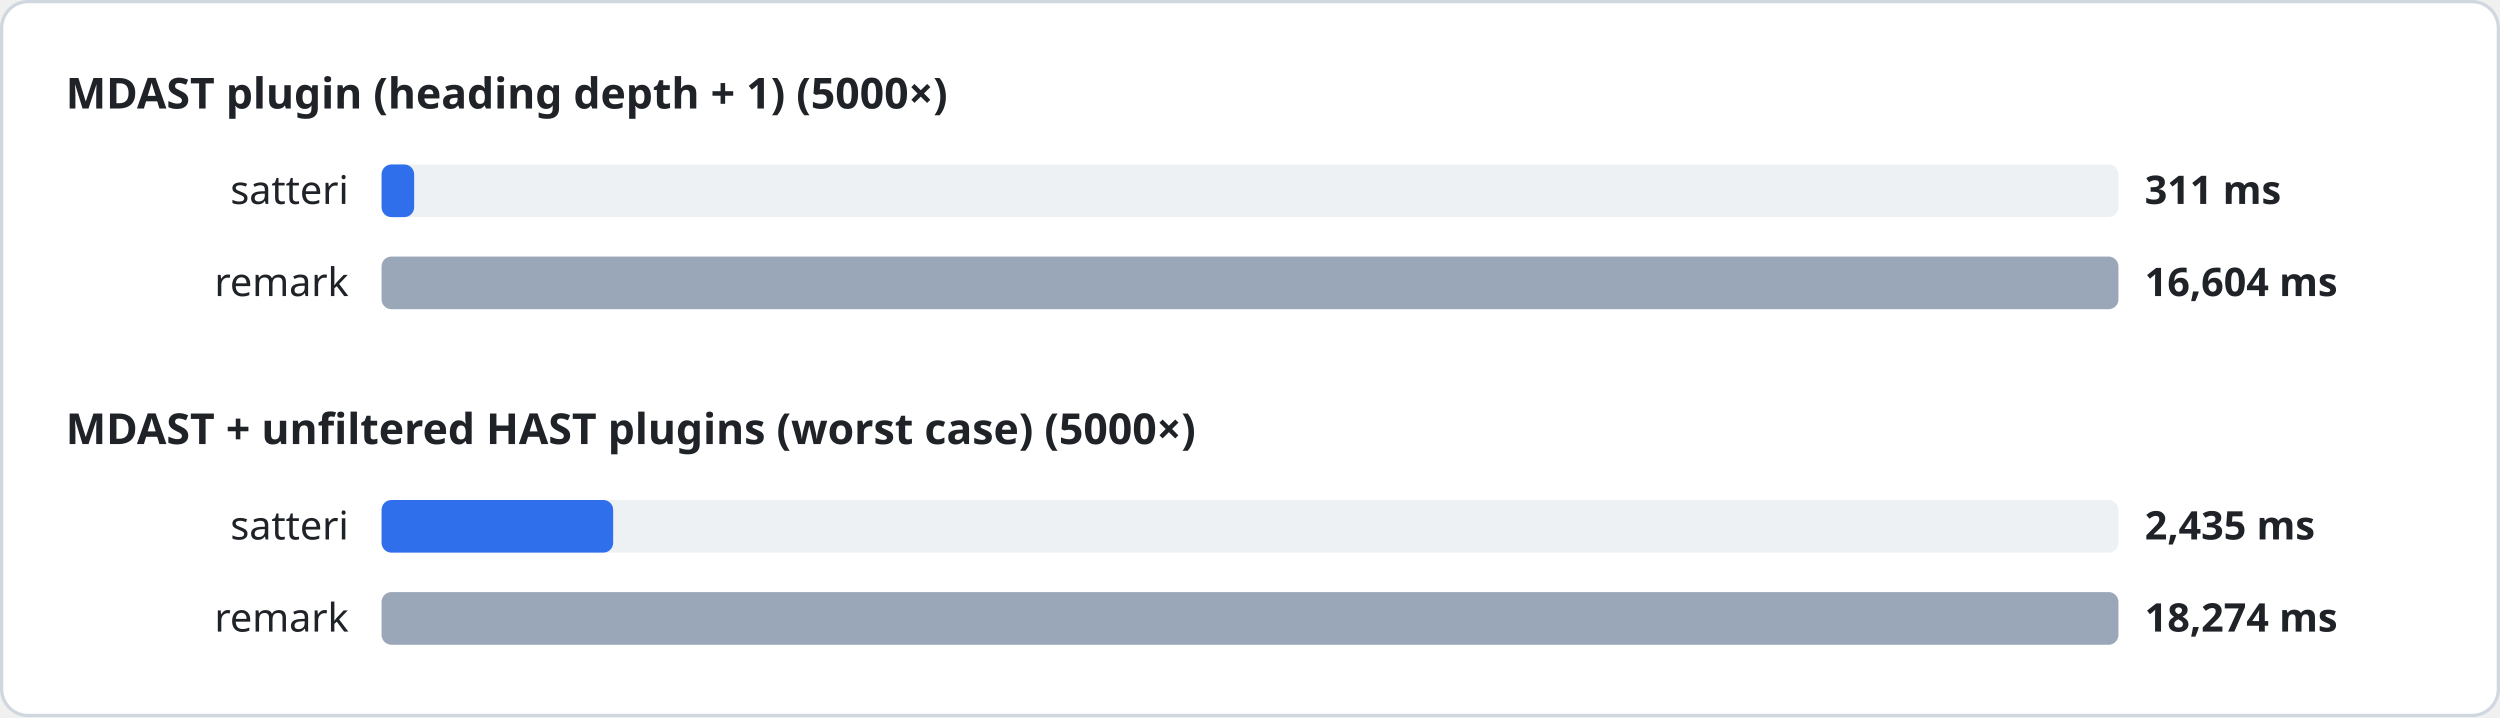
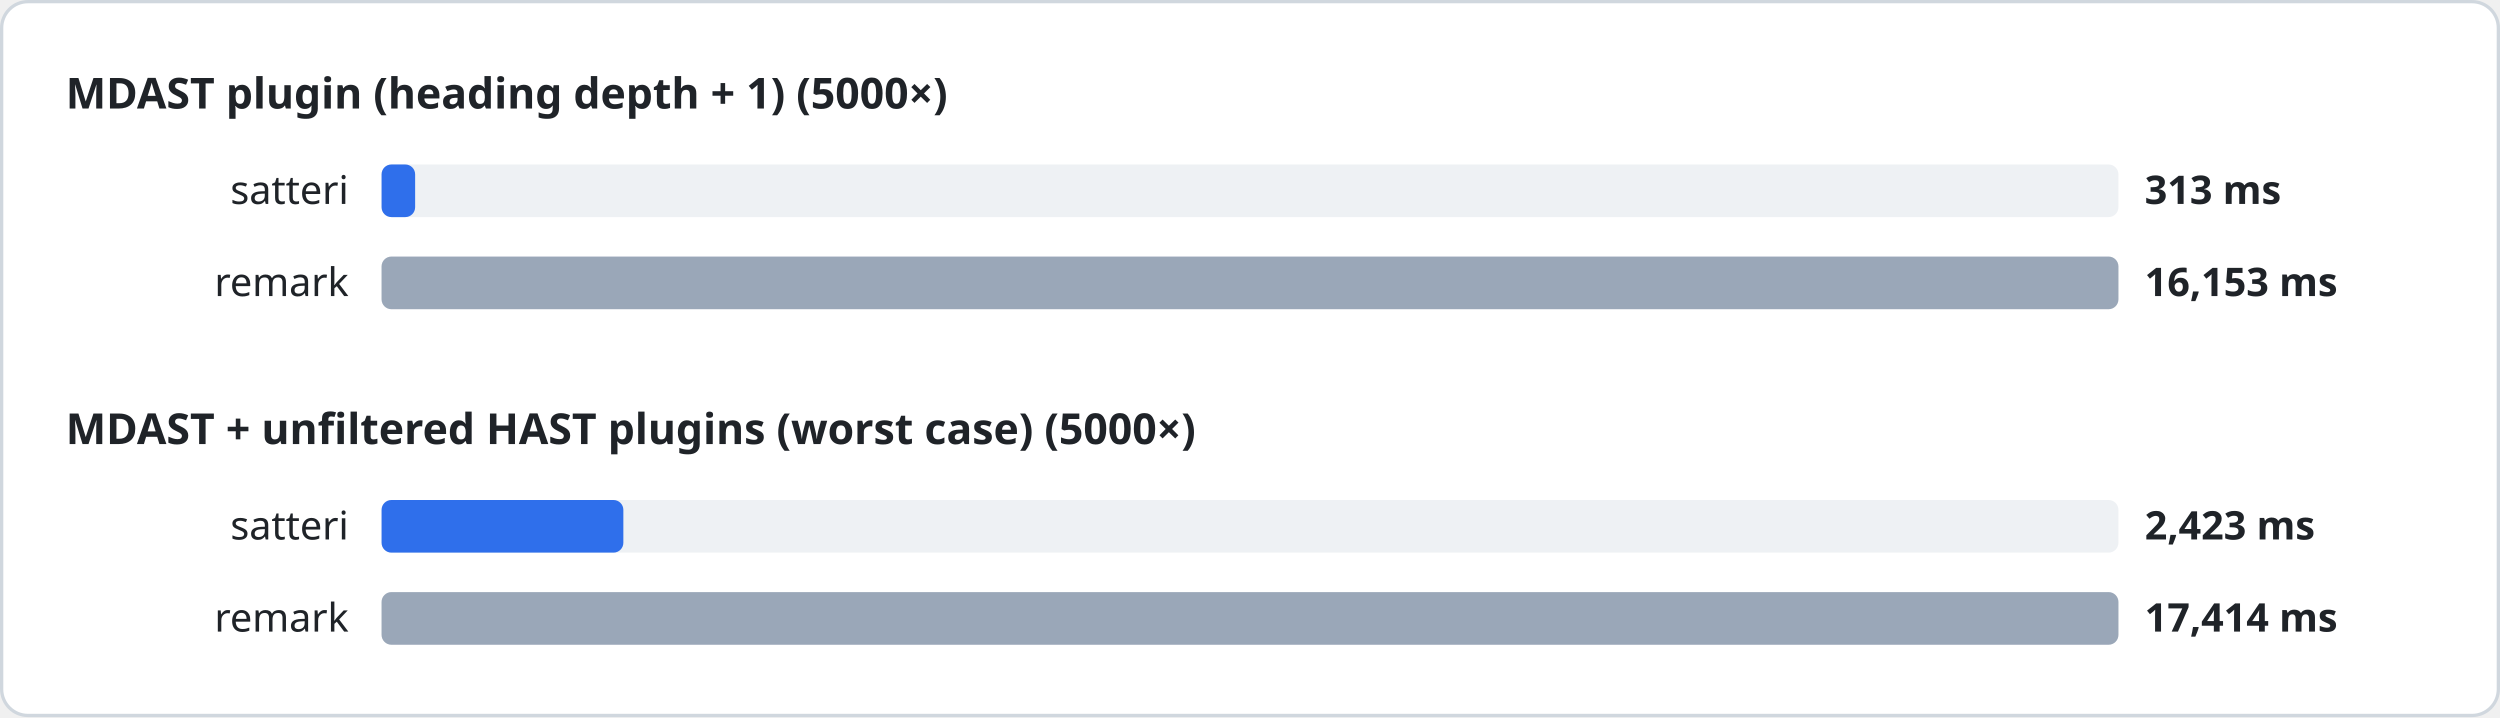
<svg xmlns="http://www.w3.org/2000/svg" width="760" height="218" viewBox="0 0 760 218" font-family="system-ui, sans-serif">
  <style>
.heading{font-size:13px;font-weight:600;fill:#1f2328}
.label{font-size:12px;fill:#1f2328}
.value{font-size:12px;font-weight:600;fill:#1f2328}
.track{fill:#eef1f4}
</style>
  <rect x="0.5" y="0.5" width="759" height="217" rx="8" fill="#ffffff" stroke="#d0d7de" />
  <text x="20" y="33" class="heading">MDAST plugin (heading depth + 1) (5000×)</text>
  <text x="106" y="62" class="label" text-anchor="end">satteri</text>
  <rect x="116" y="50" width="528" height="16" rx="3" class="track" />
-   <rect x="116" y="50" width="9.9" height="16" rx="3" fill="#2f6feb" />
-   <text x="652" y="62" class="value">311 ms</text>
+   <rect x="116" y="50" width="10.2" height="16" rx="3" fill="#2f6feb" />
+   <text x="652" y="62" class="value">313 ms</text>
  <text x="106" y="90" class="label" text-anchor="end">remark</text>
  <rect x="116" y="78" width="528" height="16" rx="3" class="track" />
  <rect x="116" y="78" width="528.0" height="16" rx="3" fill="#9aa7b8" />
-   <text x="652" y="90" class="value">16,604 ms</text>
+   <text x="652" y="90" class="value">16,153 ms</text>
  <text x="20" y="135" class="heading">MDAST + unfiltered HAST plugins (worst case) (5000×)</text>
  <text x="106" y="164" class="label" text-anchor="end">satteri</text>
  <rect x="116" y="152" width="528" height="16" rx="3" class="track" />
-   <rect x="116" y="152" width="70.4" height="16" rx="3" fill="#2f6feb" />
-   <text x="652" y="164" class="value">2,435 ms</text>
+   <rect x="116" y="152" width="73.5" height="16" rx="3" fill="#2f6feb" />
+   <text x="652" y="164" class="value">2,423 ms</text>
  <text x="106" y="192" class="label" text-anchor="end">remark</text>
  <rect x="116" y="180" width="528" height="16" rx="3" class="track" />
  <rect x="116" y="180" width="528.0" height="16" rx="3" fill="#9aa7b8" />
-   <text x="652" y="192" class="value">18,274 ms</text>
+   <text x="652" y="192" class="value">17,414 ms</text>
</svg>
